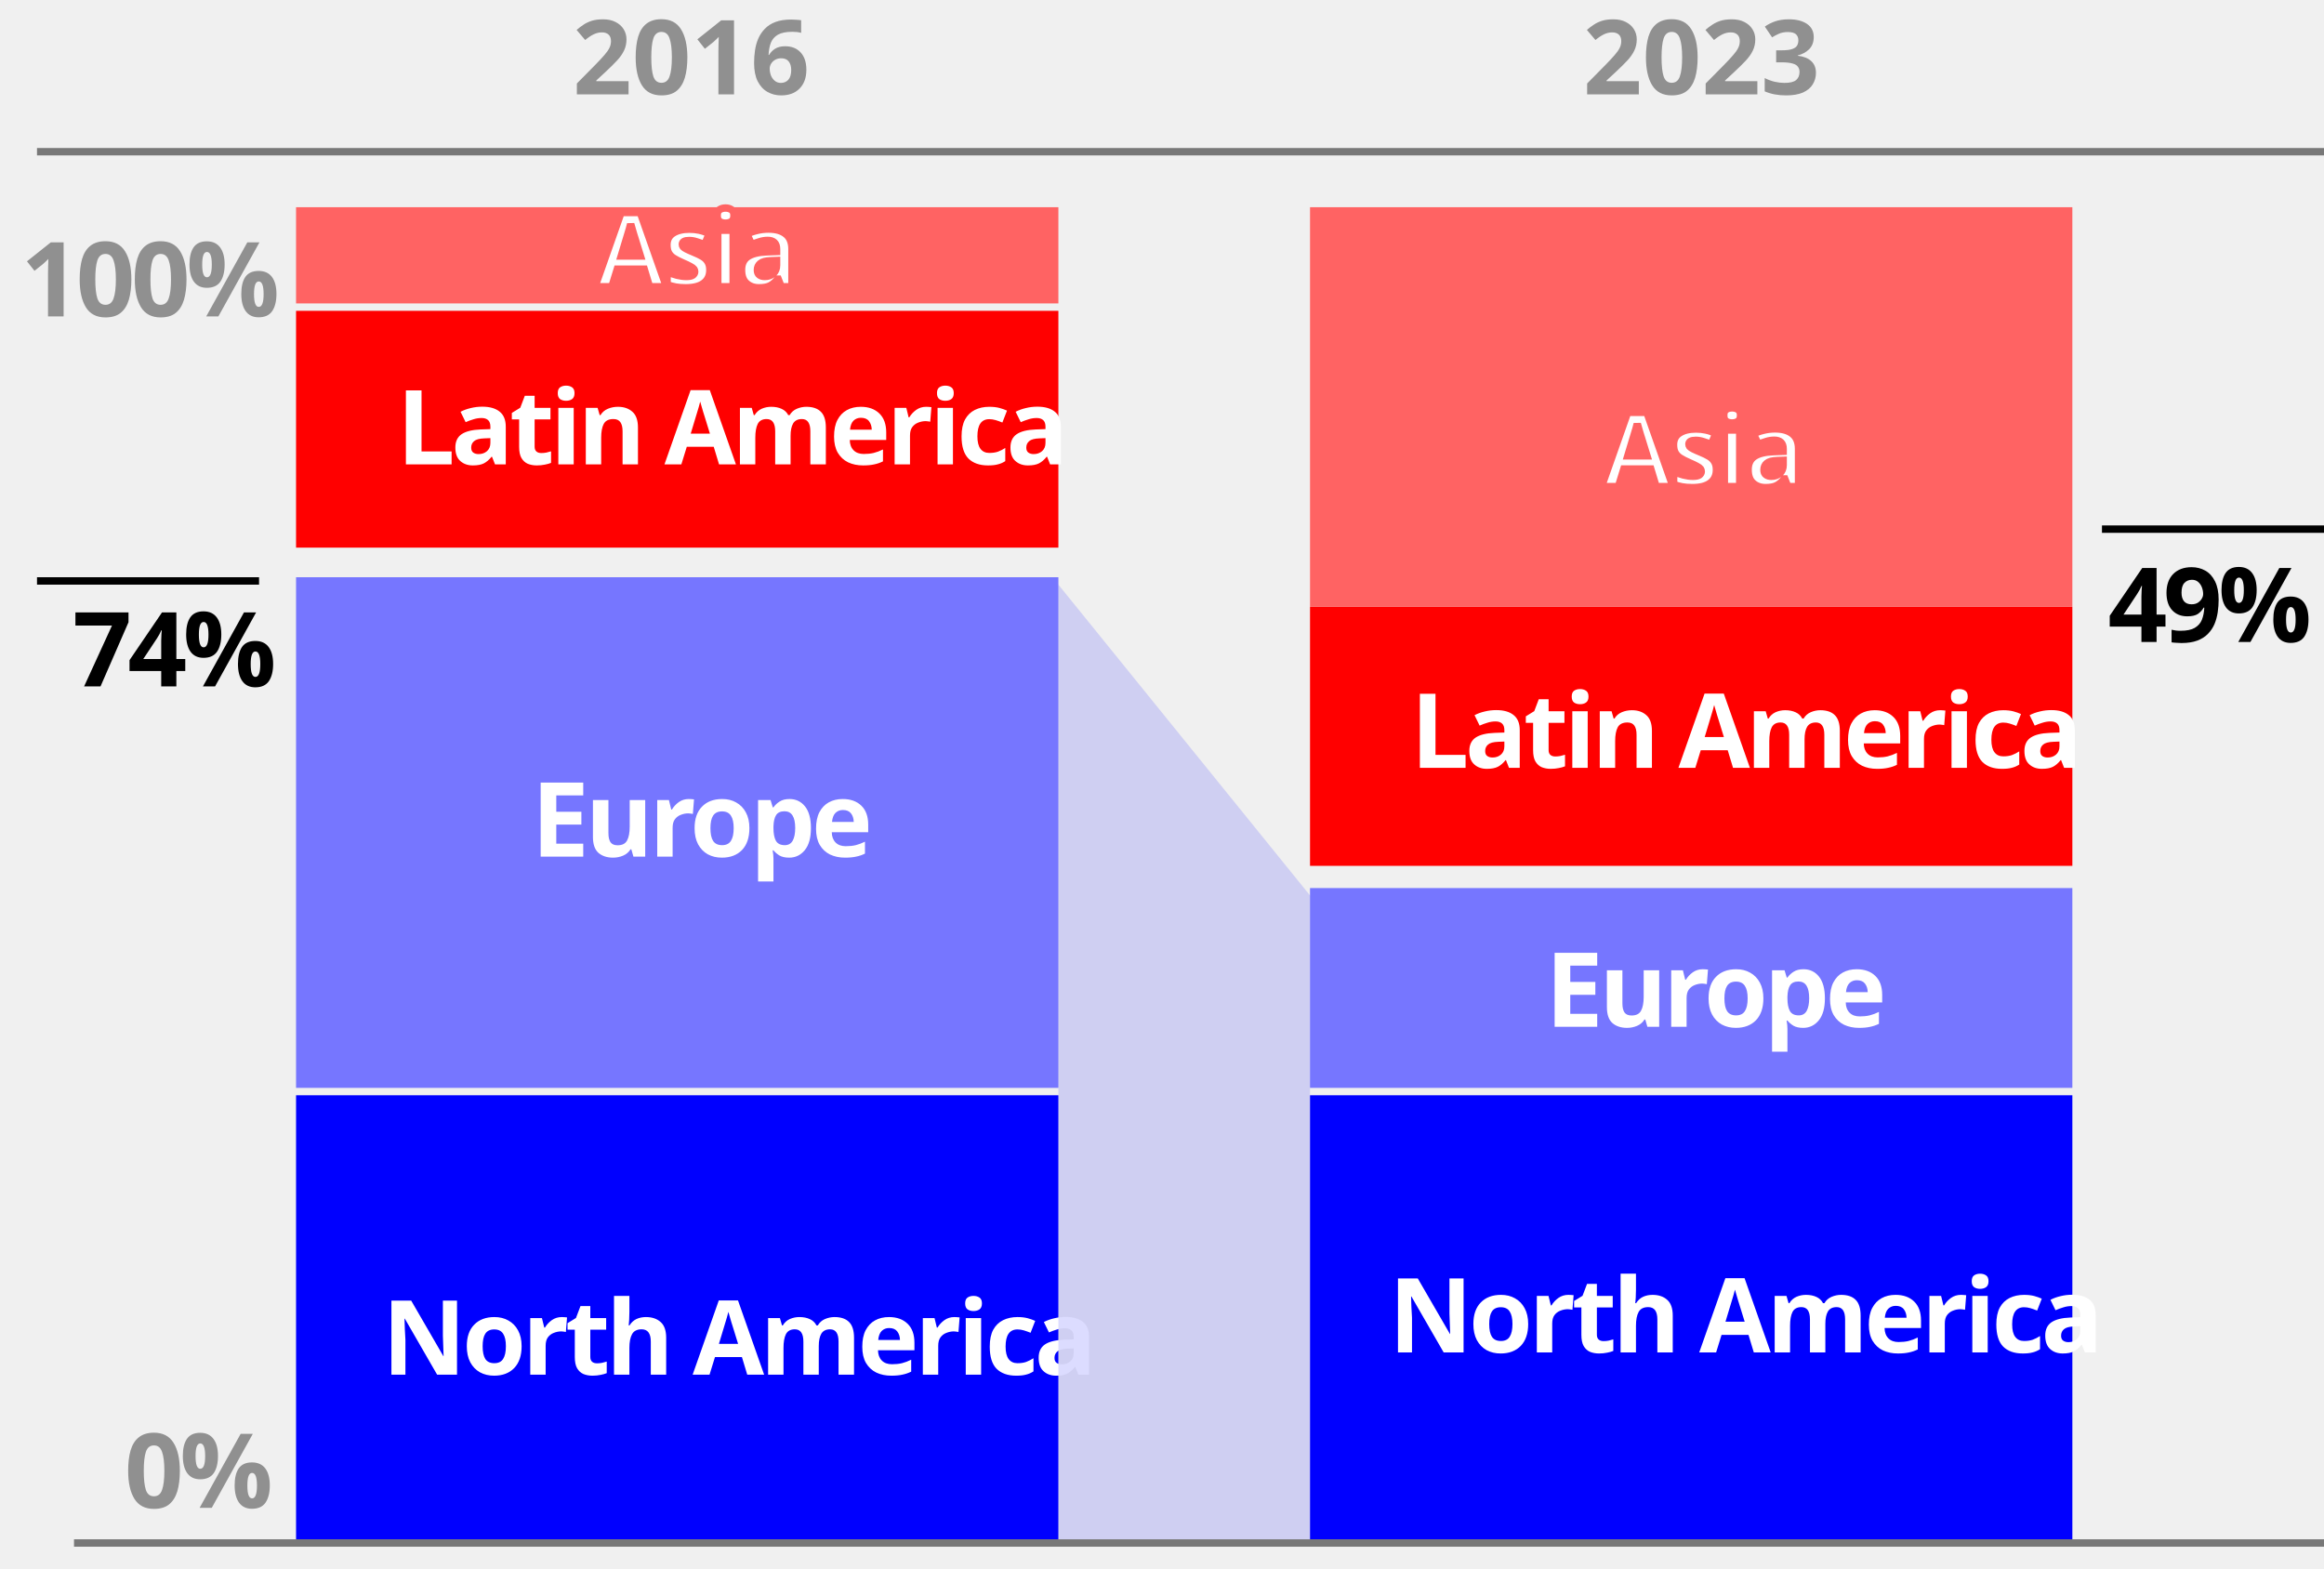
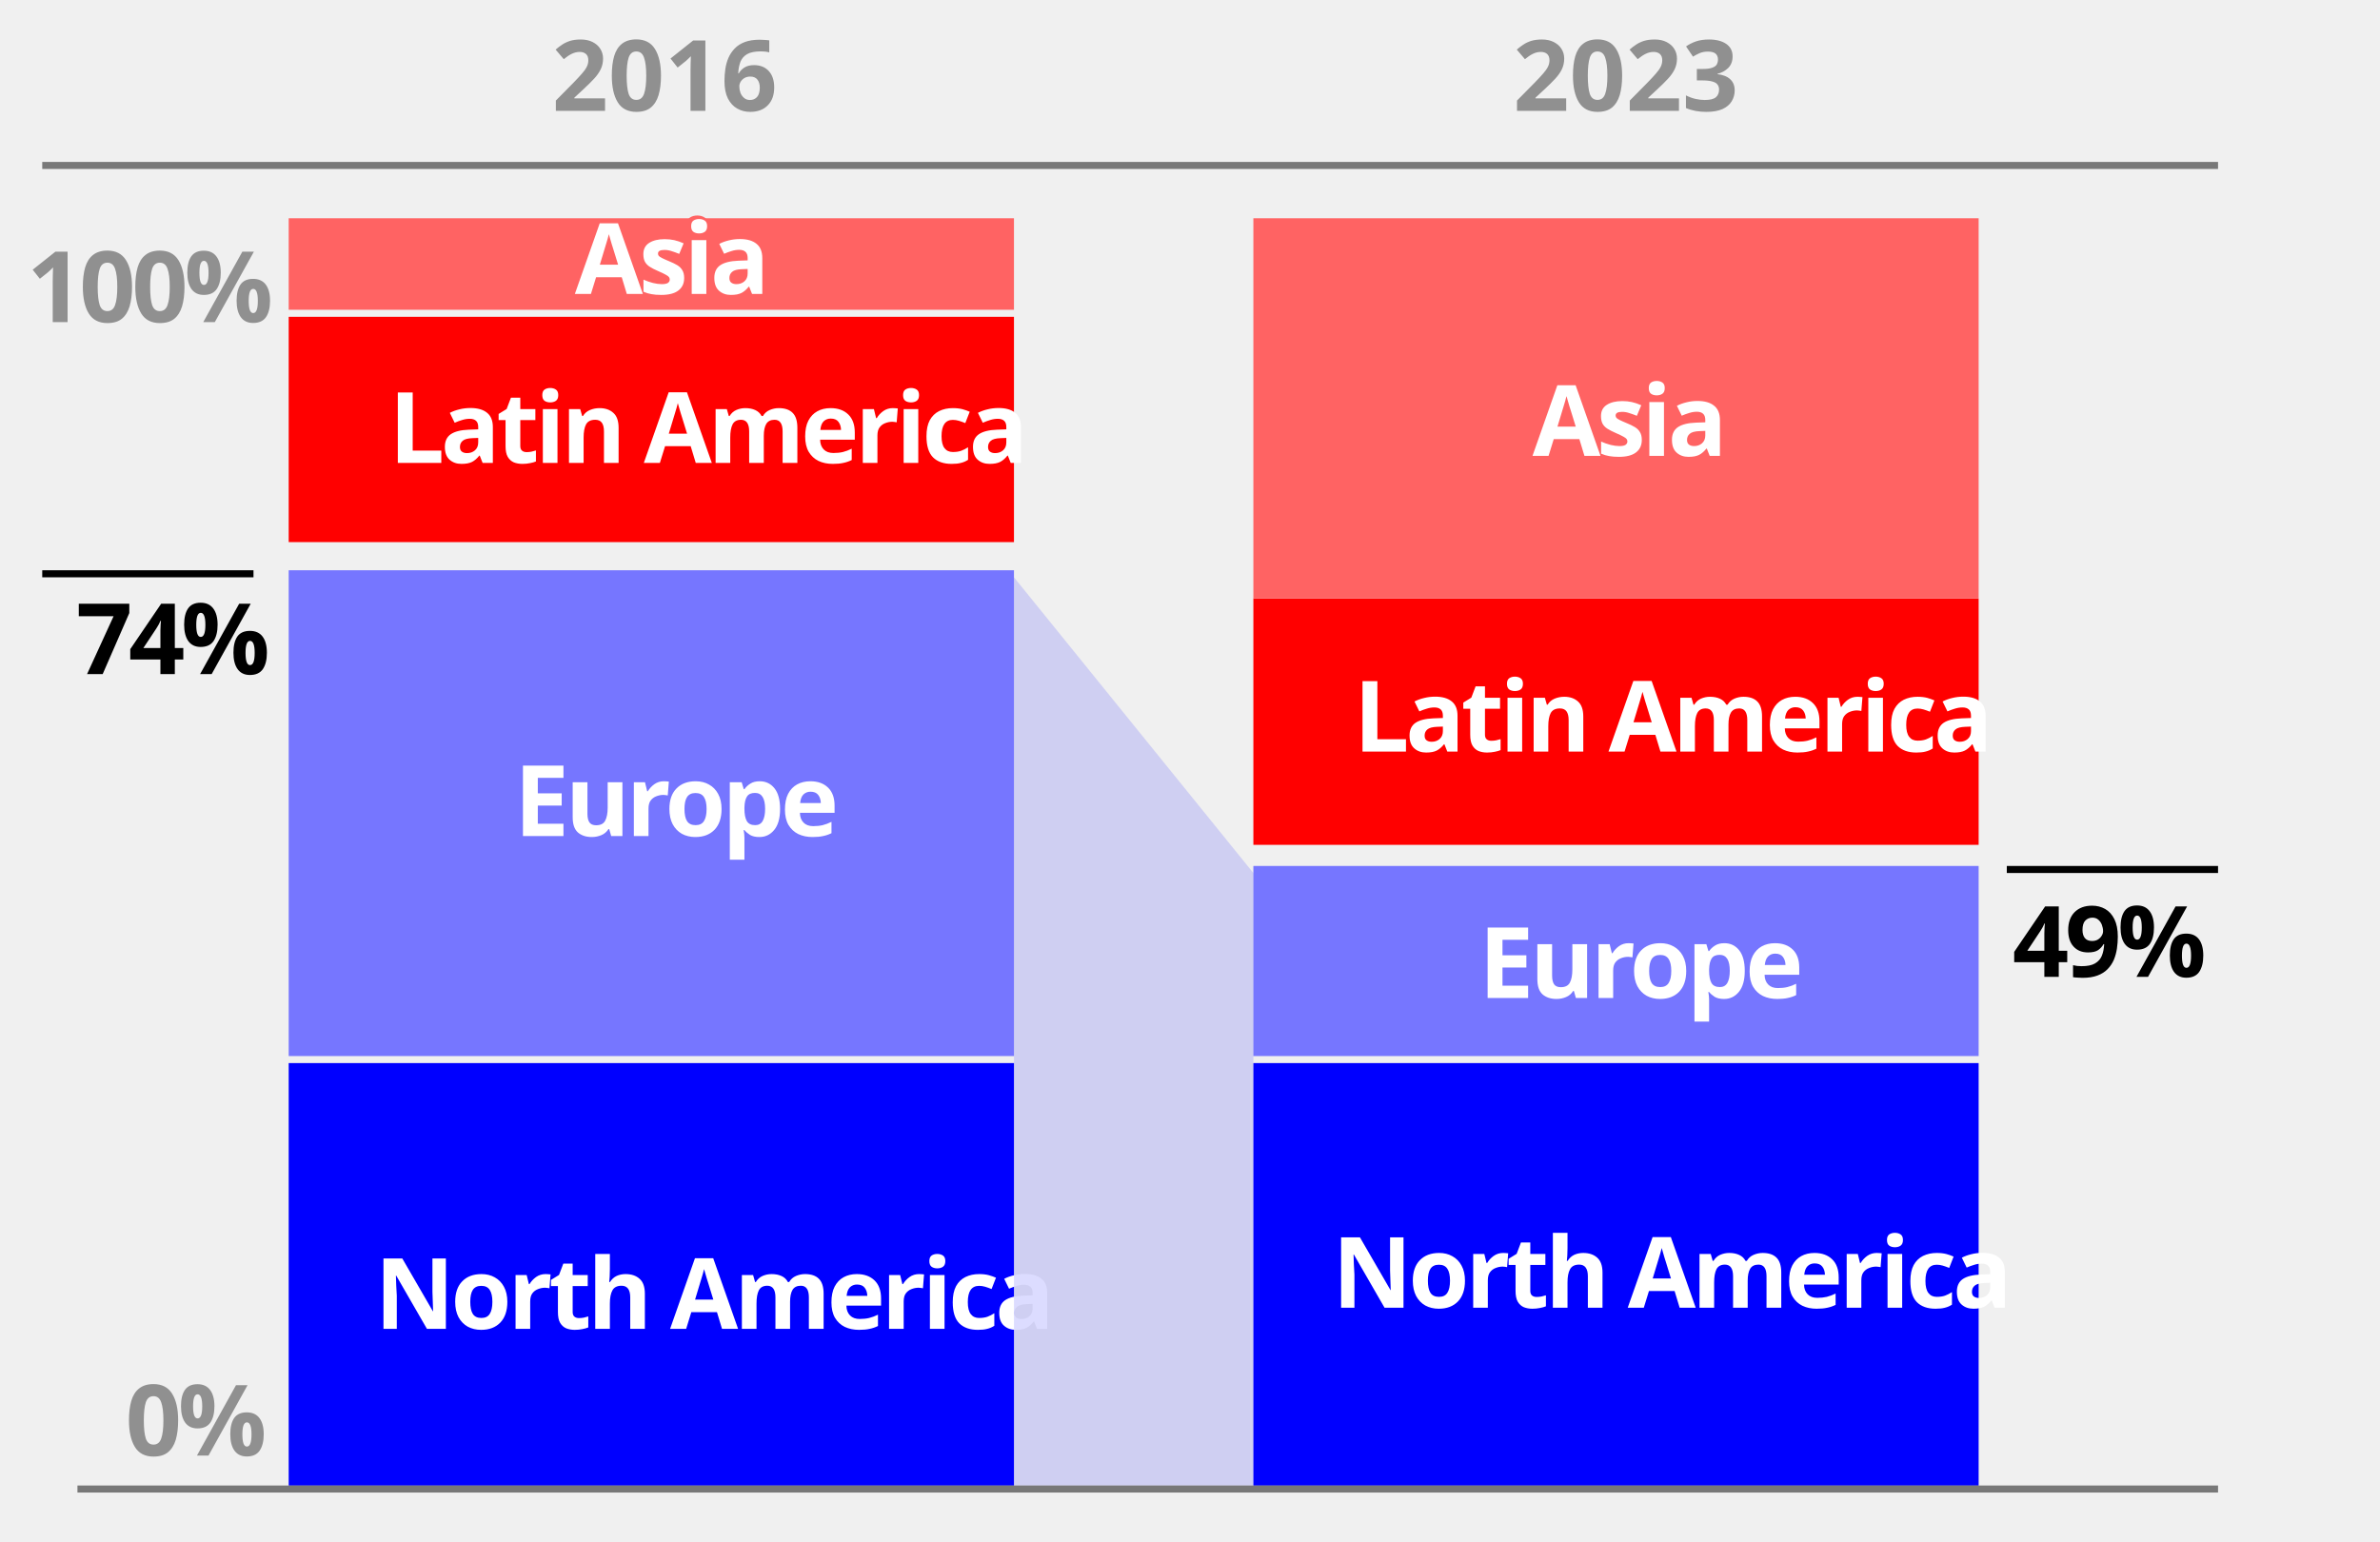
- <svg xmlns="http://www.w3.org/2000/svg" width="100%" height="100%" viewBox="0 0 314 212" fill="none">
-   <rect x="40" y="148" width="103" height="60" fill="#0000FF" />
-   <rect x="177" y="148" width="103" height="60" fill="#0000FF" />
-   <rect x="40" y="78" width="103" height="69" fill="#7676FF" />
-   <rect x="177" y="120" width="103" height="27" fill="#7676FF" />
-   <rect x="40" y="42" width="103" height="32" fill="#FF0000" />
-   <rect x="177" y="82" width="103" height="35" fill="#FF0000" />
-   <rect x="40" y="28" width="103" height="13" fill="#FF6363" />
-   <rect x="177" y="28" width="103" height="54" fill="#FF6363" />
-   <text fill="white" xml:space="preserve" style="white-space: pre" font-family="IBM Plex Sans Condensed" font-size="14" font-weight="bold" letter-spacing="-0.04em">
-     <tspan x="53.578" y="62.75">Latin America</tspan>
-   </text>
-   <text fill="white" xml:space="preserve" style="white-space: pre" font-family="IBM Plex Sans Condensed" font-size="14" font-weight="bold" letter-spacing="-0.04em">
-     <tspan x="190.578" y="103.75">Latin America</tspan>
-   </text>
-   <text fill="white" xml:space="preserve" style="white-space: pre" font-family="IBM Plex Sans Condensed" font-size="14" font-weight="bold" letter-spacing="-0.04em">
-     <tspan x="71.784" y="115.75">Europe</tspan>
-   </text>
-   <text fill="white" xml:space="preserve" style="white-space: pre" font-family="IBM Plex Sans Condensed" font-size="14" font-weight="bold" letter-spacing="-0.04em">
-     <tspan x="208.784" y="138.75">Europe</tspan>
-   </text>
-   <text fill="white" xml:space="preserve" style="white-space: pre" font-family="IBM Plex Sans Condensed" font-size="14" font-weight="bold" letter-spacing="-0.04em">
-     <tspan x="51.623" y="185.75">North America</tspan>
-   </text>
-   <text fill="white" xml:space="preserve" style="white-space: pre" font-family="IBM Plex Sans Condensed" font-size="14" font-weight="bold" letter-spacing="-0.04em">
-     <tspan x="187.623" y="182.75">North America</tspan>
-   </text>
-   <text fill="white" stroke="#FF6363" xml:space="preserve" style="white-space: pre" font-family="IBM Plex Sans Condensed" font-size="14" font-weight="bold" letter-spacing="-0.04em">
-     <tspan x="80.386" y="38.75">Asia</tspan>
-   </text>
-   <text fill="black" fill-opacity="0.4" xml:space="preserve" style="white-space: pre" font-family="IBM Plex Sans Condensed" font-size="14" font-weight="600" letter-spacing="0em">
-     <tspan x="77.379" y="12.75">2016</tspan>
-   </text>
-   <text opacity="0.4" fill="black" xml:space="preserve" style="white-space: pre" font-family="IBM Plex Sans Condensed" font-size="14" font-weight="600" letter-spacing="-0.04em">
-     <tspan x="16.818" y="203.75">0%</tspan>
-   </text>
-   <text fill="black" xml:space="preserve" style="white-space: pre" font-family="IBM Plex Sans Condensed" font-size="14" font-weight="600" letter-spacing="-0.04em">
-     <tspan x="9.817" y="92.75">74%</tspan>
-   </text>
-   <text fill="black" xml:space="preserve" style="white-space: pre" font-family="IBM Plex Sans Condensed" font-size="14" font-weight="600" letter-spacing="-0.04em">
-     <tspan x="284.817" y="86.75">49%</tspan>
-   </text>
-   <text opacity="0.4" fill="black" xml:space="preserve" style="white-space: pre" font-family="IBM Plex Sans Condensed" font-size="14" font-weight="600" letter-spacing="-0.04em">
-     <tspan x="2.817" y="42.75">100%</tspan>
-   </text>
-   <text fill="black" fill-opacity="0.4" xml:space="preserve" style="white-space: pre" font-family="IBM Plex Sans Condensed" font-size="14" font-weight="600" letter-spacing="0em">
-     <tspan x="213.879" y="12.75">2023</tspan>
-   </text>
-   <text fill="white" stroke="#FF6363" xml:space="preserve" style="white-space: pre" font-family="IBM Plex Sans Condensed" font-size="14" font-weight="bold" letter-spacing="-0.04em">
-     <tspan x="216.386" y="65.75">Asia</tspan>
-   </text>
-   <path d="M177 121L143 79V208H177V121Z" fill="#0000FF" fill-opacity="0.14" />
-   <line x1="5" y1="78.5" x2="35" y2="78.5" stroke="black" />
-   <line x1="284" y1="71.5" x2="314" y2="71.5" stroke="black" />
-   <line x1="10" y1="208.5" x2="314" y2="208.5" stroke="black" stroke-opacity="0.5" />
-   <line x1="5" y1="20.5" x2="314" y2="20.5" stroke="black" stroke-opacity="0.5" />
+ <svg xmlns="http://www.w3.org/2000/svg" width="100%" height="100%" viewBox="0 0 338 219" fill="none">
+   <g id="Frame 99">
+     <g id="Group 22">
+       <rect id="Rectangle 1685" x="41" y="151" width="103" height="60" fill="#0000FF" />
+       <rect id="Rectangle 1689" x="178" y="151" width="103" height="60" fill="#0000FF" />
+       <rect id="Rectangle 1686" x="41" y="81" width="103" height="69" fill="#7676FF" />
+       <rect id="Rectangle 1690" x="178" y="123" width="103" height="27" fill="#7676FF" />
+       <rect id="Rectangle 1687" x="41" y="45" width="103" height="32" fill="#FF0000" />
+       <rect id="Rectangle 1691" x="178" y="85" width="103" height="35" fill="#FF0000" />
+       <rect id="Rectangle 1688" x="41" y="31" width="103" height="13" fill="#FF6363" />
+       <rect id="Rectangle 1692" x="178" y="31" width="103" height="54" fill="#FF6363" />
+       <text id="Latin America" fill="white" xml:space="preserve" style="white-space: pre" font-family="IBM Plex Sans Condensed" font-size="14" font-weight="600" letter-spacing="-0.04em">
+         <tspan x="55.234" y="65.75">Latin America</tspan>
+       </text>
+       <text id="Latin America_2" fill="white" xml:space="preserve" style="white-space: pre" font-family="IBM Plex Sans Condensed" font-size="14" font-weight="600" letter-spacing="-0.04em">
+         <tspan x="192.234" y="106.75">Latin America</tspan>
+       </text>
+       <text id="Europe" fill="white" xml:space="preserve" style="white-space: pre" font-family="IBM Plex Sans Condensed" font-size="14" font-weight="600" letter-spacing="-0.04em">
+         <tspan x="73.002" y="118.75">Europe</tspan>
+       </text>
+       <text id="Europe_2" fill="white" xml:space="preserve" style="white-space: pre" font-family="IBM Plex Sans Condensed" font-size="14" font-weight="600" letter-spacing="-0.04em">
+         <tspan x="210.003" y="141.75">Europe</tspan>
+       </text>
+       <text id="North America" fill="white" xml:space="preserve" style="white-space: pre" font-family="IBM Plex Sans Condensed" font-size="14" font-weight="600" letter-spacing="-0.04em">
+         <tspan x="53.197" y="188.75">North America</tspan>
+       </text>
+       <text id="North America_2" fill="white" xml:space="preserve" style="white-space: pre" font-family="IBM Plex Sans Condensed" font-size="14" font-weight="600" letter-spacing="-0.04em">
+         <tspan x="189.197" y="185.75">North America</tspan>
+       </text>
+       <text id="Asia" fill="#FF6363" stroke="#FF6363" xml:space="preserve" style="white-space: pre" font-family="IBM Plex Sans Condensed" font-size="14" font-weight="bold" letter-spacing="-0.04em">
+         <tspan x="81.386" y="41.75">Asia</tspan>
+       </text>
+       <text id="Asia_2" fill="white" xml:space="preserve" style="white-space: pre" font-family="IBM Plex Sans Condensed" font-size="14" font-weight="600" letter-spacing="-0.04em">
+         <tspan x="81.639" y="41.75">Asia</tspan>
+       </text>
+       <text id="Asia_3" fill="white" xml:space="preserve" style="white-space: pre" font-family="IBM Plex Sans Condensed" font-size="14" font-weight="600" letter-spacing="-0.04em">
+         <tspan x="217.639" y="64.75">Asia</tspan>
+       </text>
+       <text id="2016" fill="black" fill-opacity="0.4" xml:space="preserve" style="white-space: pre" font-family="IBM Plex Sans Condensed" font-size="14" font-weight="600" letter-spacing="0em">
+         <tspan x="78.379" y="15.75">2016</tspan>
+       </text>
+       <text id="0%" opacity="0.4" fill="black" xml:space="preserve" style="white-space: pre" font-family="IBM Plex Sans Condensed" font-size="14" font-weight="600" letter-spacing="-0.04em">
+         <tspan x="17.818" y="206.75">0%</tspan>
+       </text>
+       <text id="74%" fill="black" xml:space="preserve" style="white-space: pre" font-family="IBM Plex Sans Condensed" font-size="14" font-weight="600" letter-spacing="-0.04em">
+         <tspan x="10.817" y="95.75">74%</tspan>
+       </text>
+       <text id="49%" fill="black" xml:space="preserve" style="white-space: pre" font-family="IBM Plex Sans Condensed" font-size="14" font-weight="600" letter-spacing="-0.04em">
+         <tspan x="285.817" y="138.75">49%</tspan>
+       </text>
+       <text id="100%" opacity="0.4" fill="black" xml:space="preserve" style="white-space: pre" font-family="IBM Plex Sans Condensed" font-size="14" font-weight="600" letter-spacing="-0.04em">
+         <tspan x="3.817" y="45.75">100%</tspan>
+       </text>
+       <text id="2023" fill="black" fill-opacity="0.4" xml:space="preserve" style="white-space: pre" font-family="IBM Plex Sans Condensed" font-size="14" font-weight="600" letter-spacing="0em">
+         <tspan x="214.879" y="15.75">2023</tspan>
+       </text>
+       <path id="Vector 6" d="M178 124L144 82V211H178V124Z" fill="#0000FF" fill-opacity="0.14" />
+       <line id="Line 60" x1="6" y1="81.5" x2="36" y2="81.5" stroke="black" />
+       <line id="Line 62" x1="285" y1="123.5" x2="315" y2="123.5" stroke="black" />
+       <line id="Line 61" x1="11" y1="211.5" x2="315" y2="211.5" stroke="black" stroke-opacity="0.5" />
+       <line id="Line 63" x1="6" y1="23.5" x2="315" y2="23.5" stroke="black" stroke-opacity="0.5" />
+     </g>
+   </g>
</svg>
